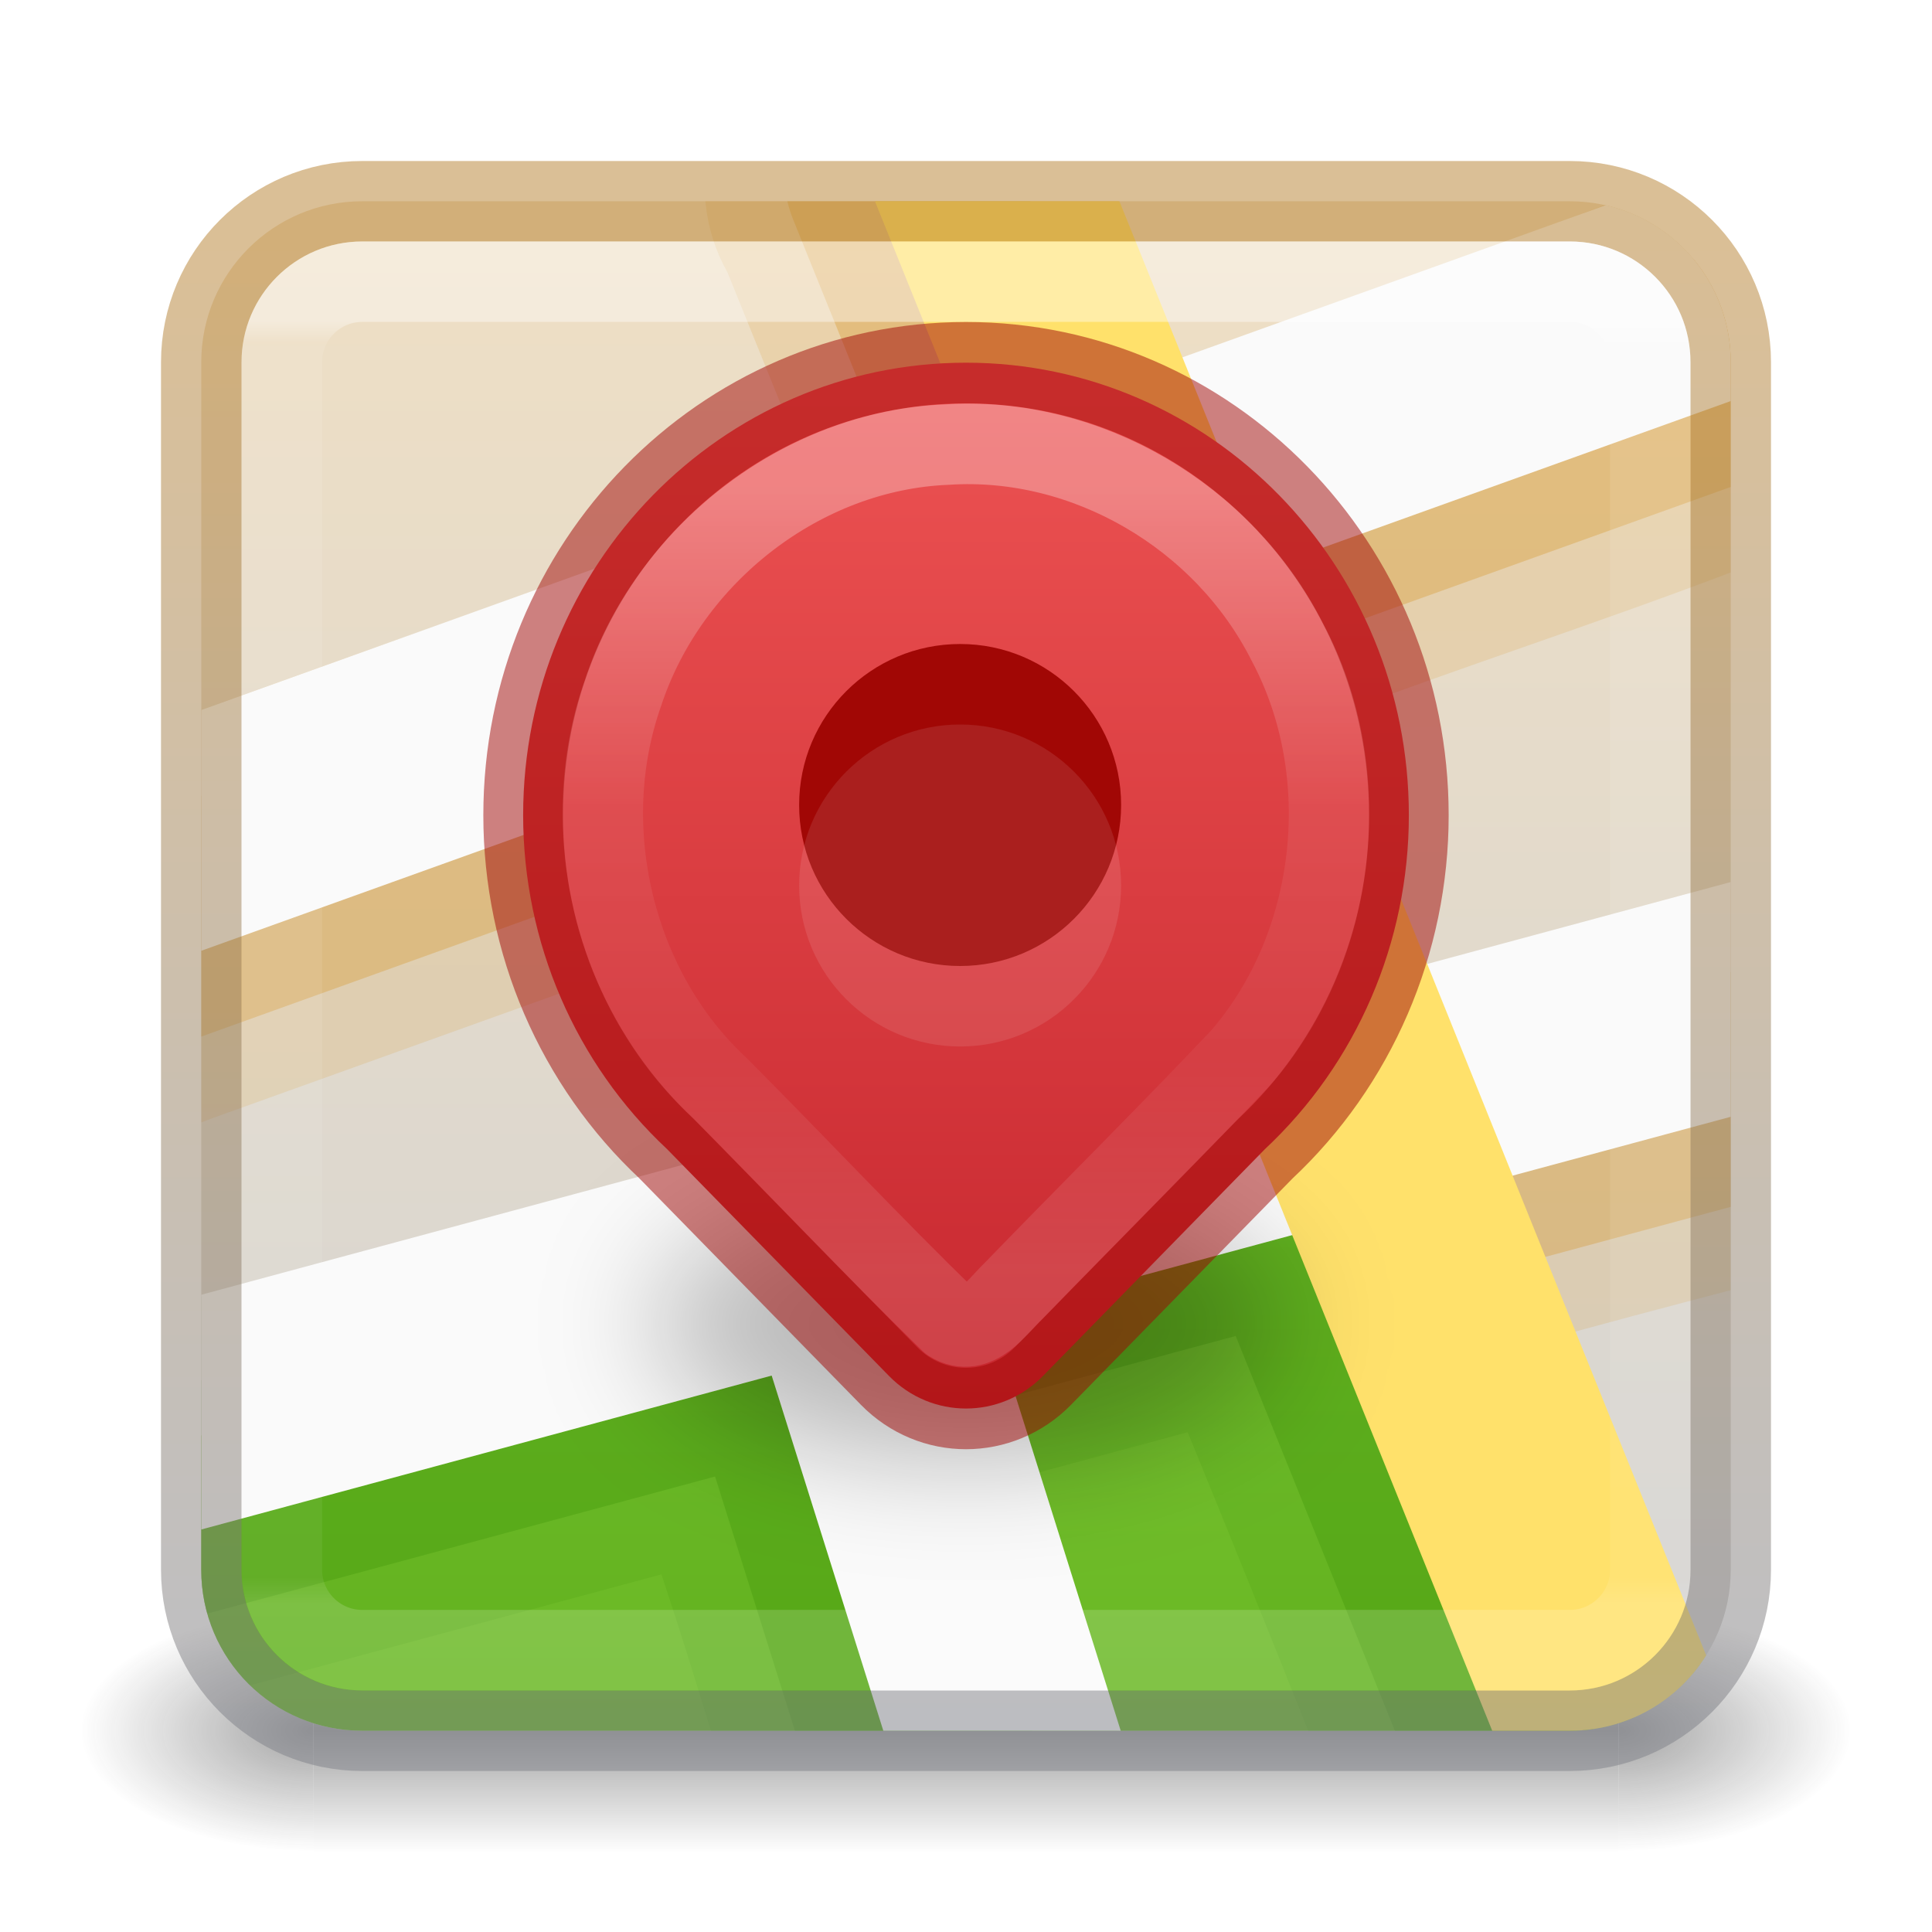
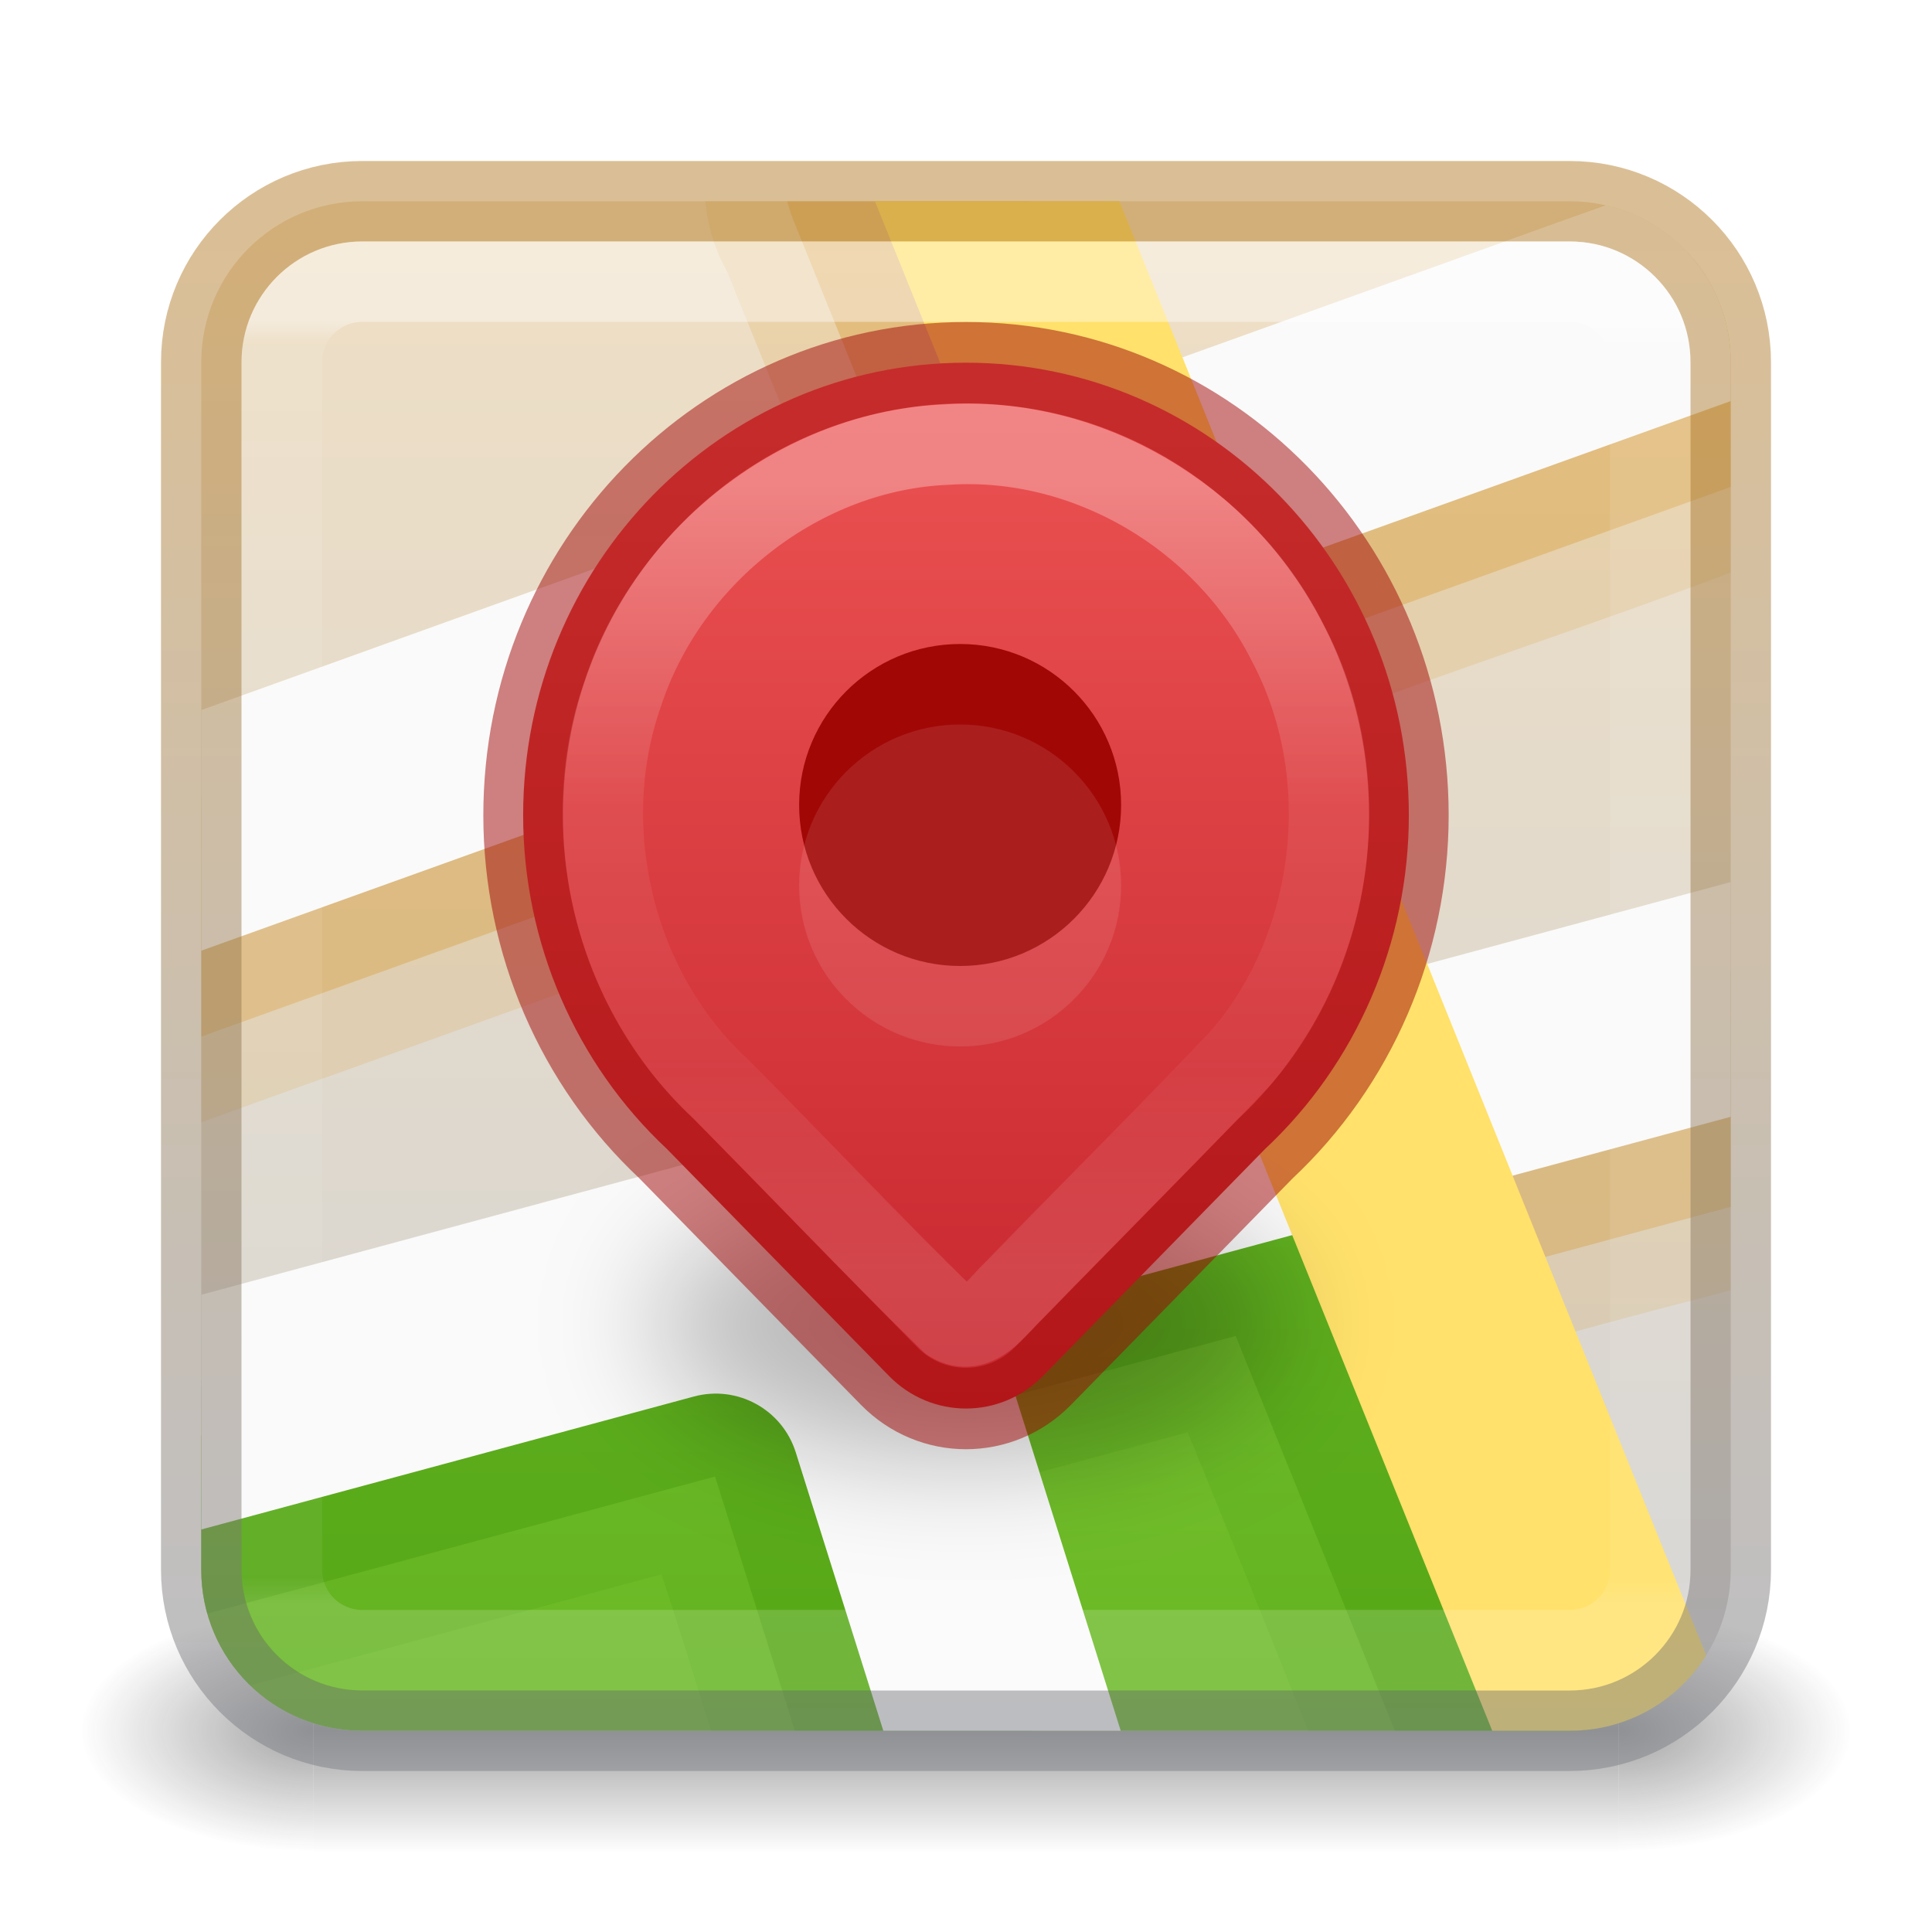
<svg xmlns="http://www.w3.org/2000/svg" xmlns:xlink="http://www.w3.org/1999/xlink" id="svg4157" height="24" width="24" version="1.1">
  <defs id="defs4159">
    <linearGradient gradientTransform="matrix(0.4594595,0,0,0.4594595,0.9742203,0.9717328)" gradientUnits="userSpaceOnUse" xlink:href="#linearGradient4095" id="linearGradient3233" y2="41.229" x2="24" y1="6.549" x1="24" />
    <linearGradient id="linearGradient4095">
      <stop offset="0" style="stop-color:#ffffff;stop-opacity:1" id="stop4097" />
      <stop offset="0.017" style="stop-color:#ffffff;stop-opacity:0.235" id="stop4100" />
      <stop offset="0.98" style="stop-color:#ffffff;stop-opacity:0.157" id="stop4102" />
      <stop offset="1" style="stop-color:#ffffff;stop-opacity:0.392" id="stop4104" />
    </linearGradient>
    <radialGradient gradientTransform="matrix(2.003784,0,0,1.4,27.98813,-17.4)" gradientUnits="userSpaceOnUse" xlink:href="#linearGradient3688-166-749-9" id="radialGradient3082-6" fy="43.5" fx="4.993" r="2.5" cy="43.5" cx="4.993" />
    <linearGradient id="linearGradient3688-166-749-9">
      <stop offset="0" style="stop-color:#181818;stop-opacity:1" id="stop2883-2" />
      <stop offset="1" style="stop-color:#181818;stop-opacity:0" id="stop2885-2" />
    </linearGradient>
    <radialGradient gradientTransform="matrix(2.003784,0,0,1.4,-20.01187,-104.4)" gradientUnits="userSpaceOnUse" xlink:href="#linearGradient3688-464-309-7-6" id="radialGradient3084-4" fy="43.5" fx="4.993" r="2.5" cy="43.5" cx="4.993" />
    <linearGradient id="linearGradient3688-464-309-7-6">
      <stop offset="0" style="stop-color:#181818;stop-opacity:1" id="stop2889-75" />
      <stop offset="1" style="stop-color:#181818;stop-opacity:0" id="stop2891-4-9" />
    </linearGradient>
    <linearGradient gradientUnits="userSpaceOnUse" xlink:href="#linearGradient3702-501-757-1" id="linearGradient3086-8" y2="39.999" x2="25.058" y1="47.028" x1="25.058" />
    <linearGradient id="linearGradient3702-501-757-1">
      <stop offset="0" style="stop-color:#181818;stop-opacity:0" id="stop2895-2" />
      <stop offset="0.5" style="stop-color:#181818;stop-opacity:1" id="stop2897-89" />
      <stop offset="1" style="stop-color:#181818;stop-opacity:0" id="stop2899-36" />
    </linearGradient>
    <linearGradient xlink:href="#linearGradient51" id="linearGradient871" x1="11.428" y1="2.526" x2="11.428" y2="21.451" gradientUnits="userSpaceOnUse" />
    <linearGradient id="linearGradient51">
      <stop id="stop50" style="stop-color:#efdfc4;stop-opacity:1" offset="0" />
      <stop id="stop51" style="stop-color:#d4d4d4;stop-opacity:1" offset="1" />
    </linearGradient>
    <linearGradient id="linearGradient64">
      <stop style="stop-color:#9bdb4d;stop-opacity:1" offset="0" id="stop64" />
      <stop style="stop-color:#68b723;stop-opacity:1" offset="1" id="stop65" />
    </linearGradient>
    <radialGradient cx="9.692" cy="41.272" fx="9.692" fy="41.272" r="29.069" gradientTransform="matrix(1.289676,0,0,0.7753883,19.5,42.86722)" id="radialGradient-9-0-5-6" gradientUnits="userSpaceOnUse">
      <stop stop-color="#000000" offset="0%" id="stop20-9-0-0" />
      <stop stop-color="#000000" stop-opacity="0" offset="100%" id="stop21-3-3-4" />
    </radialGradient>
    <filter x="-0.209" y="-0.48" width="1.417" height="1.96" filterUnits="objectBoundingBox" id="filter-10-6-6-8">
      <feGaussianBlur stdDeviation="2" in="SourceGraphic" id="feGaussianBlur21-0-1-8" />
    </filter>
    <linearGradient id="linearGradient31">
      <stop style="stop-color:#b6802e;stop-opacity:1" offset="0" id="stop31" />
      <stop style="stop-color:#7e8087;stop-opacity:1" offset="1" id="stop32" />
    </linearGradient>
    <linearGradient xlink:href="#linearGradient67" id="linearGradient68" x1="31.998" y1="12.058" x2="31.998" y2="49.641" gradientUnits="userSpaceOnUse" />
    <linearGradient id="linearGradient67">
      <stop style="stop-color:#ed5353;stop-opacity:1" offset="0" id="stop67" />
      <stop style="stop-color:#c6262e;stop-opacity:1" offset="1" id="stop68" />
    </linearGradient>
    <linearGradient id="linearGradient72">
      <stop id="stop69" style="stop-color:#ffffff;stop-opacity:1" offset="0" />
      <stop id="stop70" style="stop-color:#ffffff;stop-opacity:0.235" offset="0.407" />
      <stop id="stop71" style="stop-color:#ffffff;stop-opacity:0.157" offset="0.727" />
      <stop id="stop72" style="stop-color:#ffffff;stop-opacity:0.392" offset="1" />
    </linearGradient>
    <linearGradient xlink:href="#linearGradient31" id="linearGradient32" x1="10.312" y1="-26.977" x2="10.312" y2="-8.681" gradientUnits="userSpaceOnUse" gradientTransform="translate(0,30)" />
    <linearGradient xlink:href="#linearGradient64" id="linearGradient1" gradientUnits="userSpaceOnUse" gradientTransform="translate(0,30)" x1="8.584" y1="-26.998" x2="8.584" y2="-8.648" />
    <linearGradient xlink:href="#linearGradient72" id="linearGradient69" gradientUnits="userSpaceOnUse" gradientTransform="matrix(0.4948403,0,0,0.4961706,23.65724,-0.5989711)" x1="-23.337" y1="13.501" x2="-23.337" y2="32.995" />
  </defs>
  <g transform="matrix(0.55,0,0,0.3333336,-1.200001,7.33333)" id="g2036-4" style="display:inline">
    <g transform="matrix(1.052632,0,0,1.285713,-1.263158,-13.42854)" id="g3712-8" style="opacity:0.4">
      <rect width="5" height="7" x="38" y="40" id="rect2801-6" style="fill:url(#radialGradient3082-6);fill-opacity:1;stroke:none" />
      <rect width="5" height="7" x="-10" y="-47" transform="scale(-1,-1)" id="rect3696-20" style="fill:url(#radialGradient3084-4);fill-opacity:1;stroke:none" />
      <rect width="28" height="7" x="10" y="40" id="rect3700-5" style="fill:url(#linearGradient3086-8);fill-opacity:1;stroke:none" />
    </g>
  </g>
  <rect width="19" height="19" rx="2" ry="2" x="2.5" y="2.5" id="rect5505-21-8" style="color:#000000;display:inline;overflow:visible;visibility:visible;fill:url(#linearGradient871);fill-opacity:1;fill-rule:nonzero;stroke:none;stroke-width:1;marker:none;enable-background:accumulate" />
  <path id="path63-1-3" style="font-variation-settings:normal;baseline-shift:baseline;display:inline;overflow:visible;opacity:0.15;vector-effect:none;fill:#d48e15;fill-opacity:1;stroke-width:1;stroke-linecap:round;stroke-linejoin:round;stroke-miterlimit:4;stroke-dasharray:none;stroke-dashoffset:0;stroke-opacity:1;-inkscape-stroke:none;enable-background:accumulate;stop-color:#000000;stop-opacity:1" d="M 8.762 2.5 C 8.791 2.803 8.879 3.102 9.035 3.379 L 10.129 6.084 C 7.593 7.013 5.039 7.899 2.5 8.82 L 2.5 13.943 C 2.541 13.928 2.583 13.911 2.623 13.896 L 11.93 10.553 C 12.477 11.842 12.941 13.184 13.539 14.441 C 14.206 15.252 15.319 15.466 16.191 16.002 C 17.082 16.411 18.019 17.159 19.037 16.691 C 19.854 16.458 20.677 16.243 21.5 16.027 L 21.5 11.045 L 17.732 12.061 C 17.311 11.014 16.889 9.968 16.467 8.922 C 18.133 8.293 19.835 7.745 21.5 7.111 L 21.5 4.5 C 21.5 3.541 20.831 2.744 19.934 2.547 C 19.652 2.654 19.377 2.763 19.111 2.854 L 14.666 4.453 C 14.373 3.821 14.142 3.154 13.891 2.5 L 8.762 2.5 z " />
  <path id="path63-1" style="font-variation-settings:normal;baseline-shift:baseline;display:inline;overflow:visible;opacity:0.3;vector-effect:none;fill:#d48e15;fill-opacity:1;stroke-width:1;stroke-linecap:round;stroke-linejoin:round;stroke-miterlimit:4;stroke-dasharray:none;stroke-dashoffset:0;stroke-opacity:1;-inkscape-stroke:none;enable-background:accumulate;stop-color:#000000;stop-opacity:1" d="M 9.781 2.5 C 9.798 2.576 9.822 2.65 9.852 2.725 L 11.445 6.672 L 2.5 9.887 L 2.5 12.877 L 12.498 9.283 L 14.398 13.992 L 18.199 15.883 L 21.5 14.992 L 21.5 12.076 L 17.137 13.254 L 15.15 8.33 L 21.5 6.049 L 21.5 4.5 C 21.5 4.014 21.327 3.569 21.041 3.223 L 14.098 5.719 L 12.799 2.5 L 9.781 2.5 z " />
  <path id="path1" style="font-variation-settings:normal;opacity:1;vector-effect:none;fill:url(#linearGradient1);fill-opacity:1;stroke:none;stroke-width:1;stroke-linecap:butt;stroke-linejoin:miter;stroke-miterlimit:4;stroke-dasharray:none;stroke-dashoffset:0;stroke-opacity:0.5;-inkscape-stroke:none;marker:none;stop-color:#000000;stop-opacity:1" d="M 16.48 13.848 L 2.5 17.832 L 2.5 19.5 C 2.5 20.608 3.392 21.5 4.5 21.5 L 19.5 21.5 C 19.599 21.5 19.696 21.492 19.791 21.479 L 16.48 13.848 z " />
  <path id="path2-4-7" style="font-variation-settings:normal;baseline-shift:baseline;display:inline;overflow:visible;opacity:0.15;vector-effect:none;fill:#3a9104;fill-opacity:1;stroke-width:1;stroke-linecap:round;stroke-linejoin:round;stroke-miterlimit:4;stroke-dasharray:none;stroke-dashoffset:0;stroke-opacity:1;-inkscape-stroke:none;enable-background:accumulate;stop-color:#000000;stop-opacity:1" d="M 14.197 13.012 C 13.952 13.001 13.704 13.041 13.449 13.158 L 2.5 16.113 L 2.5 19.5 C 2.5 20.065 2.732 20.573 3.105 20.936 L 8.217 19.557 C 8.43 20.201 8.633 20.85 8.832 21.5 L 13.873 21.5 L 12.867 18.301 L 14.754 17.791 C 15.26 19.024 15.757 20.262 16.252 21.5 L 19.5 21.5 C 20.165 21.5 20.752 21.178 21.115 20.682 C 20.409 18.914 19.7 17.148 18.947 15.41 C 18.281 14.599 17.167 14.386 16.295 13.85 C 15.627 13.543 14.932 13.045 14.197 13.012 z " />
  <path id="path2-4" style="font-variation-settings:normal;baseline-shift:baseline;display:inline;overflow:visible;opacity:0.3;vector-effect:none;fill:#3a9104;fill-opacity:1;stroke-width:1;stroke-linecap:round;stroke-linejoin:round;stroke-miterlimit:4;stroke-dasharray:none;stroke-dashoffset:0;stroke-opacity:1;-inkscape-stroke:none;enable-background:accumulate;stop-color:#000000;stop-opacity:1" d="M 14.287 13.967 L 2.5 17.148 L 2.5 19.5 C 2.5 19.689 2.526 19.872 2.574 20.045 L 8.883 18.342 L 9.875 21.5 L 12.826 21.5 L 11.602 17.607 L 15.35 16.596 L 17.328 21.5 L 19.5 21.5 C 19.784 21.5 20.055 21.442 20.299 21.336 L 18.088 15.857 L 14.287 13.967 z " />
-   <path id="path63" style="baseline-shift:baseline;display:inline;overflow:visible;vector-effect:none;fill:#fafafa;stroke-width:1;stroke-linecap:round;stroke-linejoin:round;enable-background:accumulate;stop-color:#000000" d="M 19.947 2.549 L 2.5 8.82 L 2.5 11.811 L 21.5 4.982 L 21.5 4.5 C 21.5 3.546 20.839 2.751 19.947 2.549 z M 21.5 10.957 L 2.5 16.084 L 2.5 19 L 9.586 17.088 L 10.973 21.5 L 13.922 21.5 L 12.305 16.354 L 21.5 13.873 L 21.5 10.957 z " />
+   <path id="path63" style="baseline-shift:baseline;display:inline;overflow:visible;vector-effect:none;fill:#fafafa;stroke-width:1;stroke-linecap:round;stroke-linejoin:round;enable-background:accumulate;stop-color:#000000" d="M 19.947,2.549 2.5,8.82 v 2.99 l 19,-6.828 V 4.5 C 21.5,3.546 20.839,2.751 19.947,2.549 Z M 21.5,10.957 2.5,16.084 V 19 l 6.12,-1.652 a 1.042,1.042 28.725 0 1 1.265,0.693 L 10.973,21.5 h 2.949 L 12.305,16.354 21.5,13.873 Z" />
  <path id="path58" style="baseline-shift:baseline;display:inline;overflow:visible;vector-effect:none;fill:#ffe16b;stroke-width:1;stroke-linecap:round;stroke-linejoin:round;enable-background:accumulate;stop-color:#000000" d="M 10.869 2.5 L 18.537 21.5 L 19.5 21.5 C 20.216 21.5 20.842 21.127 21.195 20.564 L 13.906 2.5 L 10.869 2.5 z " />
  <ellipse id="Shadow-6-7" fill="url(#radialGradient-9)" fill-rule="nonzero" opacity="0.581" filter="url(#filter-10)" cx="32" cy="74.867" rx="11.5" ry="5" style="opacity:0.3;fill:url(#radialGradient-9-0-5-6);stroke-width:2.895;filter:url(#filter-10-6-6-8)" transform="matrix(0.3454546,0,0,0.3454546,0.9454535,-9.418155)" />
  <rect width="19" height="19" rx="2" ry="2" x="2.5" y="2.5" id="rect5505-21-8-1" style="color:#000000;display:inline;overflow:visible;visibility:visible;opacity:0.5;fill:none;stroke:url(#linearGradient32);stroke-width:1;stroke-linecap:round;stroke-linejoin:round;stroke-miterlimit:4;stroke-dasharray:none;stroke-dashoffset:0;stroke-opacity:1;marker:none;enable-background:accumulate;font-variation-settings:normal;vector-effect:none;fill-opacity:1;-inkscape-stroke:none;stop-color:#000000;stop-opacity:1" />
  <rect width="17" height="17" x="3.501" y="3.499" id="rect6741-9" style="opacity:0.4;fill:none;stroke:url(#linearGradient3233);stroke-width:1;stroke-linecap:round;stroke-linejoin:round;stroke-miterlimit:4;stroke-dasharray:none;stroke-dashoffset:0;stroke-opacity:1" rx="1" ry="1" />
  <path id="rect52-9" style="font-variation-settings:normal;vector-effect:none;fill:url(#linearGradient68);fill-opacity:1;stroke:#a10705;stroke-width:2.877;stroke-linecap:round;stroke-linejoin:round;stroke-miterlimit:4;stroke-dasharray:none;stroke-dashoffset:0;stroke-opacity:0.5;-inkscape-stroke:none" d="M 31.999,12 C 23.163,12 16,19.163 16,27.999 c -8.9e-5,4.491 1.887,8.774 5.2,11.805 l 8.017,8.018 a 3.935,3.935 0.002 0 0 5.565,2.38e-4 L 42.8,39.804 C 46.113,36.773 48,32.49 48,27.999 48,19.162 40.836,11.999 31.999,12 Z" transform="matrix(0.3438279,0,0,0.3513693,0.9975078,0.2890168)" />
  <path id="rect52-9-3" style="font-variation-settings:normal;opacity:0.3;vector-effect:none;fill:none;fill-opacity:1;stroke:url(#linearGradient69);stroke-width:1;stroke-linecap:round;stroke-linejoin:round;stroke-miterlimit:4;stroke-dasharray:none;stroke-dashoffset:0;stroke-opacity:1;-inkscape-stroke:none;stop-color:#000000;stop-opacity:1" d="M 11.76,5.523 C 9.97,5.595 8.308,6.878 7.738,8.612 7.145,10.297 7.634,12.305 8.932,13.507 c 0.963,0.966 1.897,1.965 2.875,2.915 0.325,0.201 0.574,-0.185 0.781,-0.383 0.94,-0.971 1.901,-1.923 2.83,-2.904 1.199,-1.385 1.44,-3.529 0.576,-5.154 -0.791,-1.571 -2.506,-2.571 -4.233,-2.458 z" />
  <circle style="font-variation-settings:normal;vector-effect:none;fill:#a10705;fill-opacity:1;stroke:none;stroke-width:1;stroke-linecap:round;stroke-linejoin:round;stroke-miterlimit:4;stroke-dasharray:none;stroke-dashoffset:0;stroke-opacity:1;-inkscape-stroke:none;marker:none" id="path73" cx="11.927" cy="10" r="2" />
  <circle style="font-variation-settings:normal;opacity:0.1;vector-effect:none;fill:#fafafa;fill-opacity:1;stroke:none;stroke-width:1;stroke-linecap:round;stroke-linejoin:round;stroke-miterlimit:4;stroke-dasharray:none;stroke-dashoffset:0;stroke-opacity:1;-inkscape-stroke:none;marker:none" id="path73-0" cx="11.927" cy="11" r="2" />
</svg>
